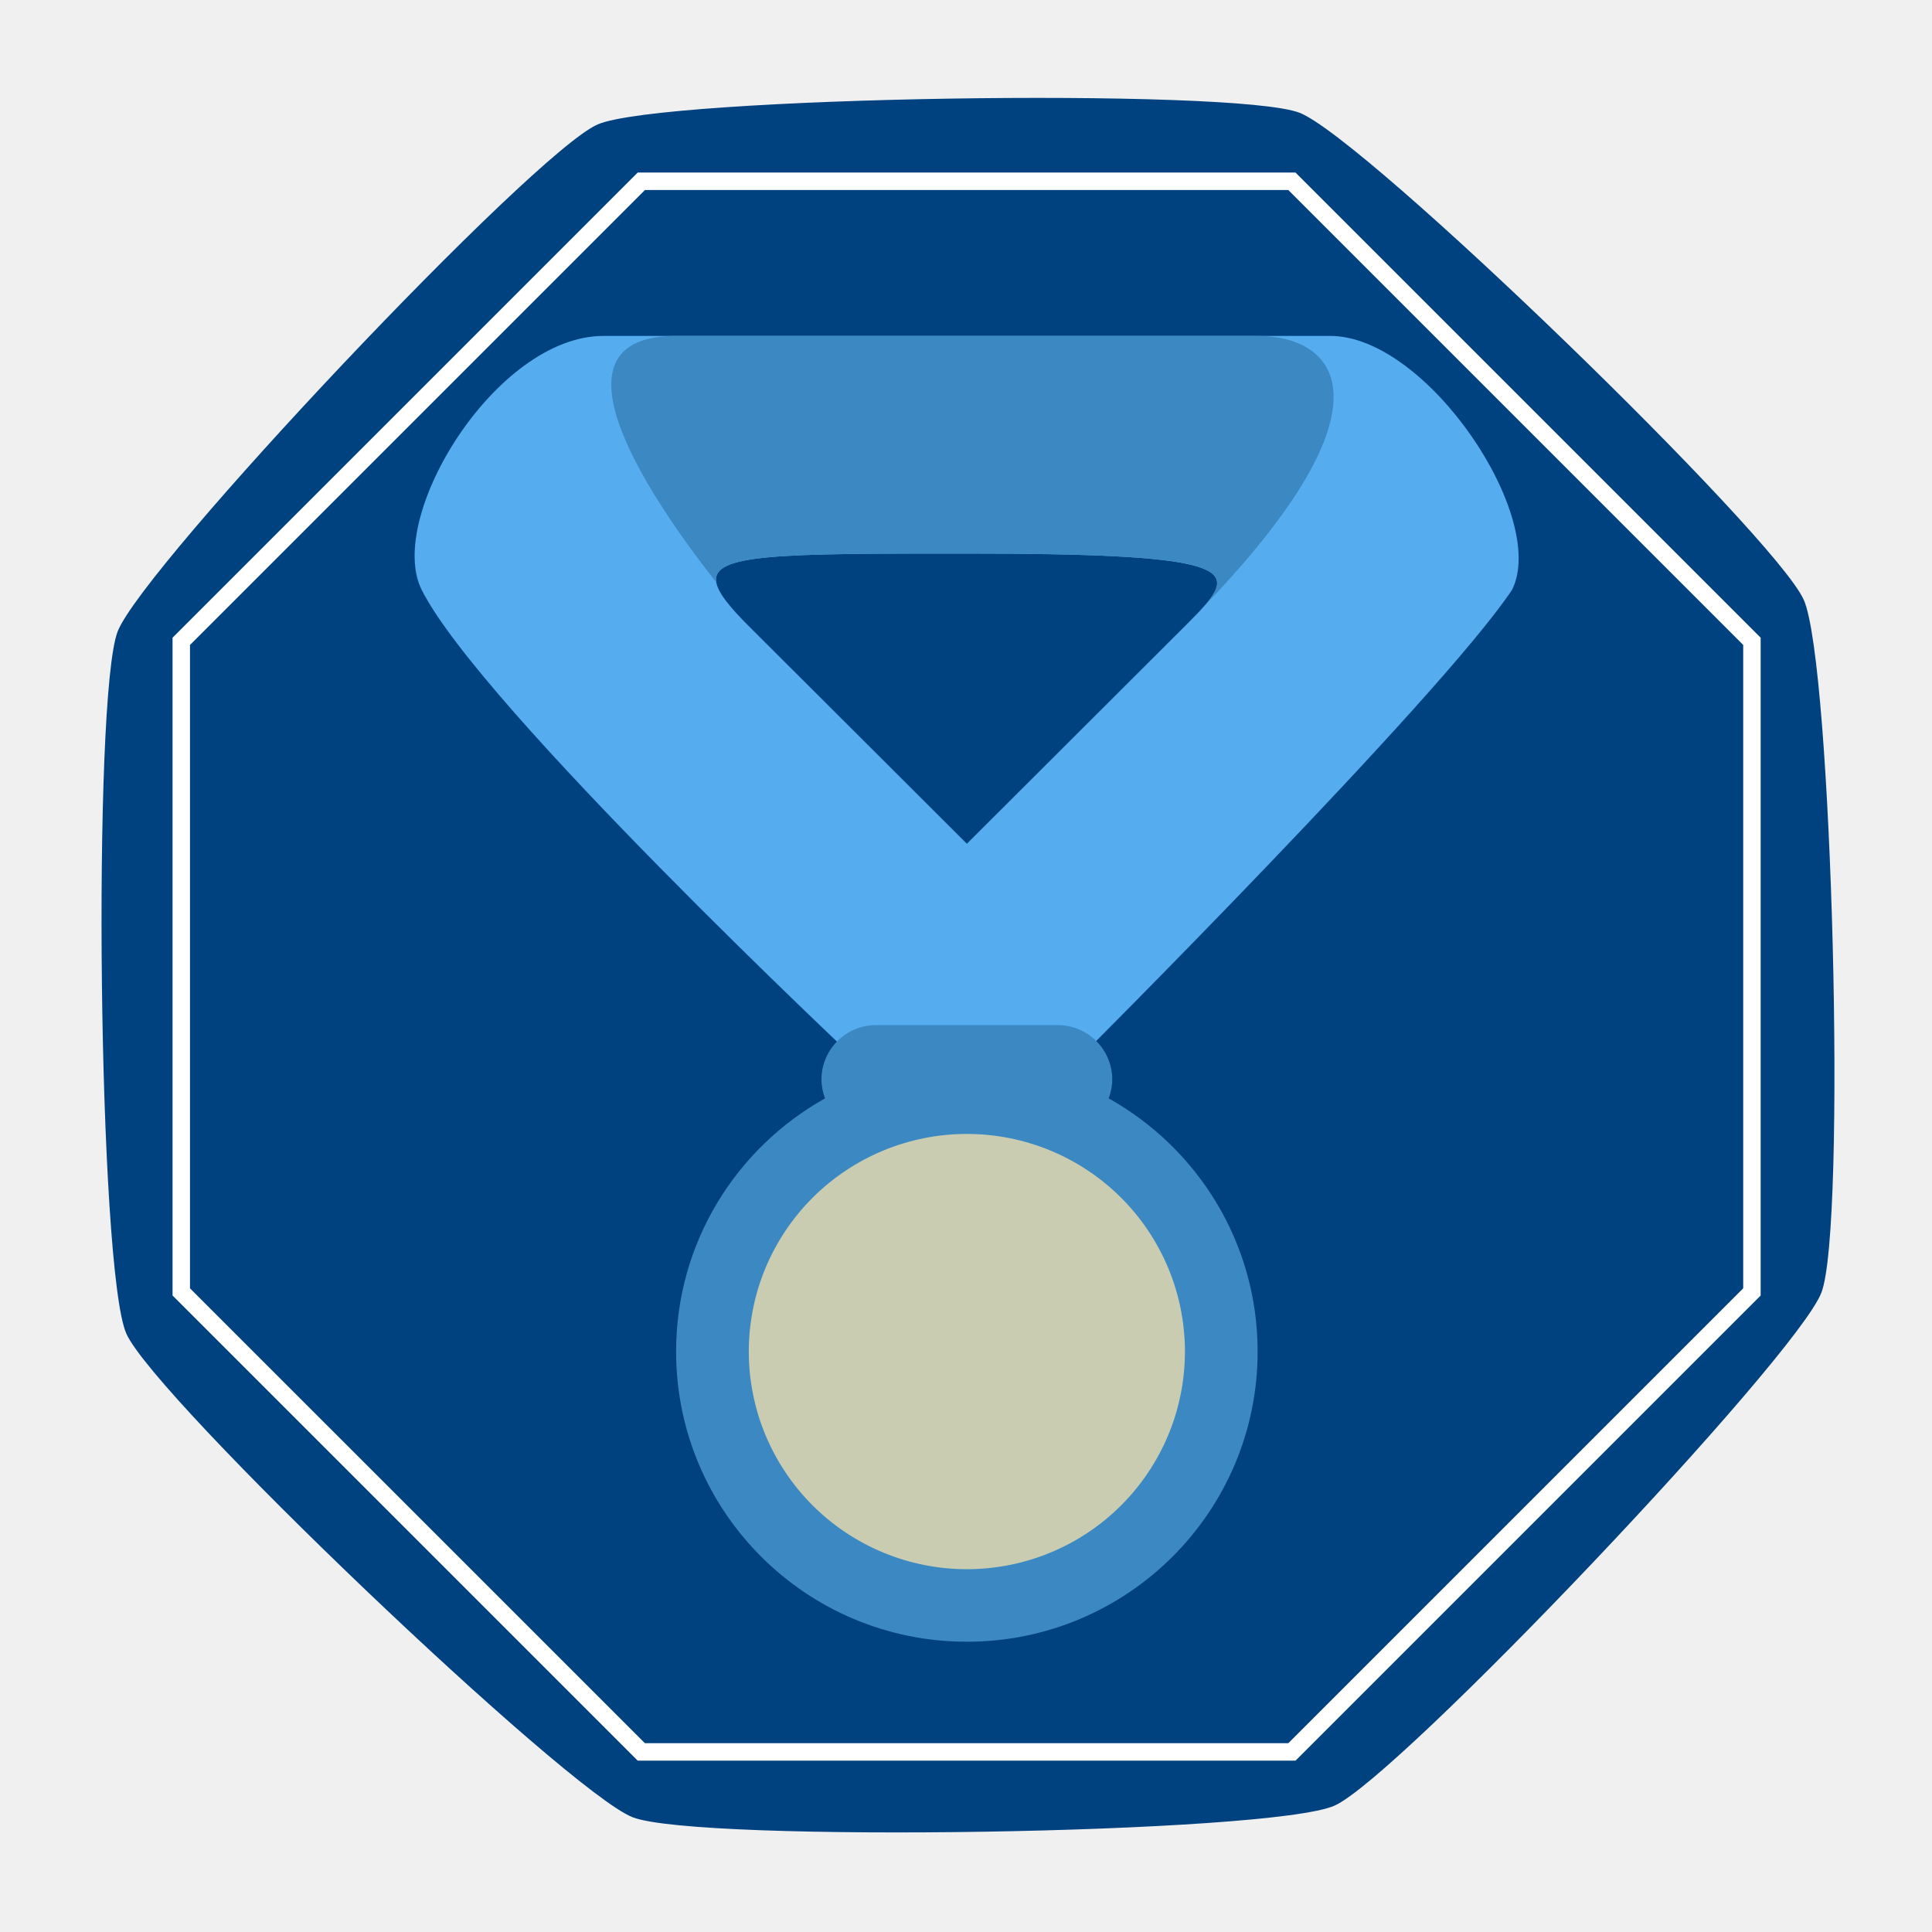
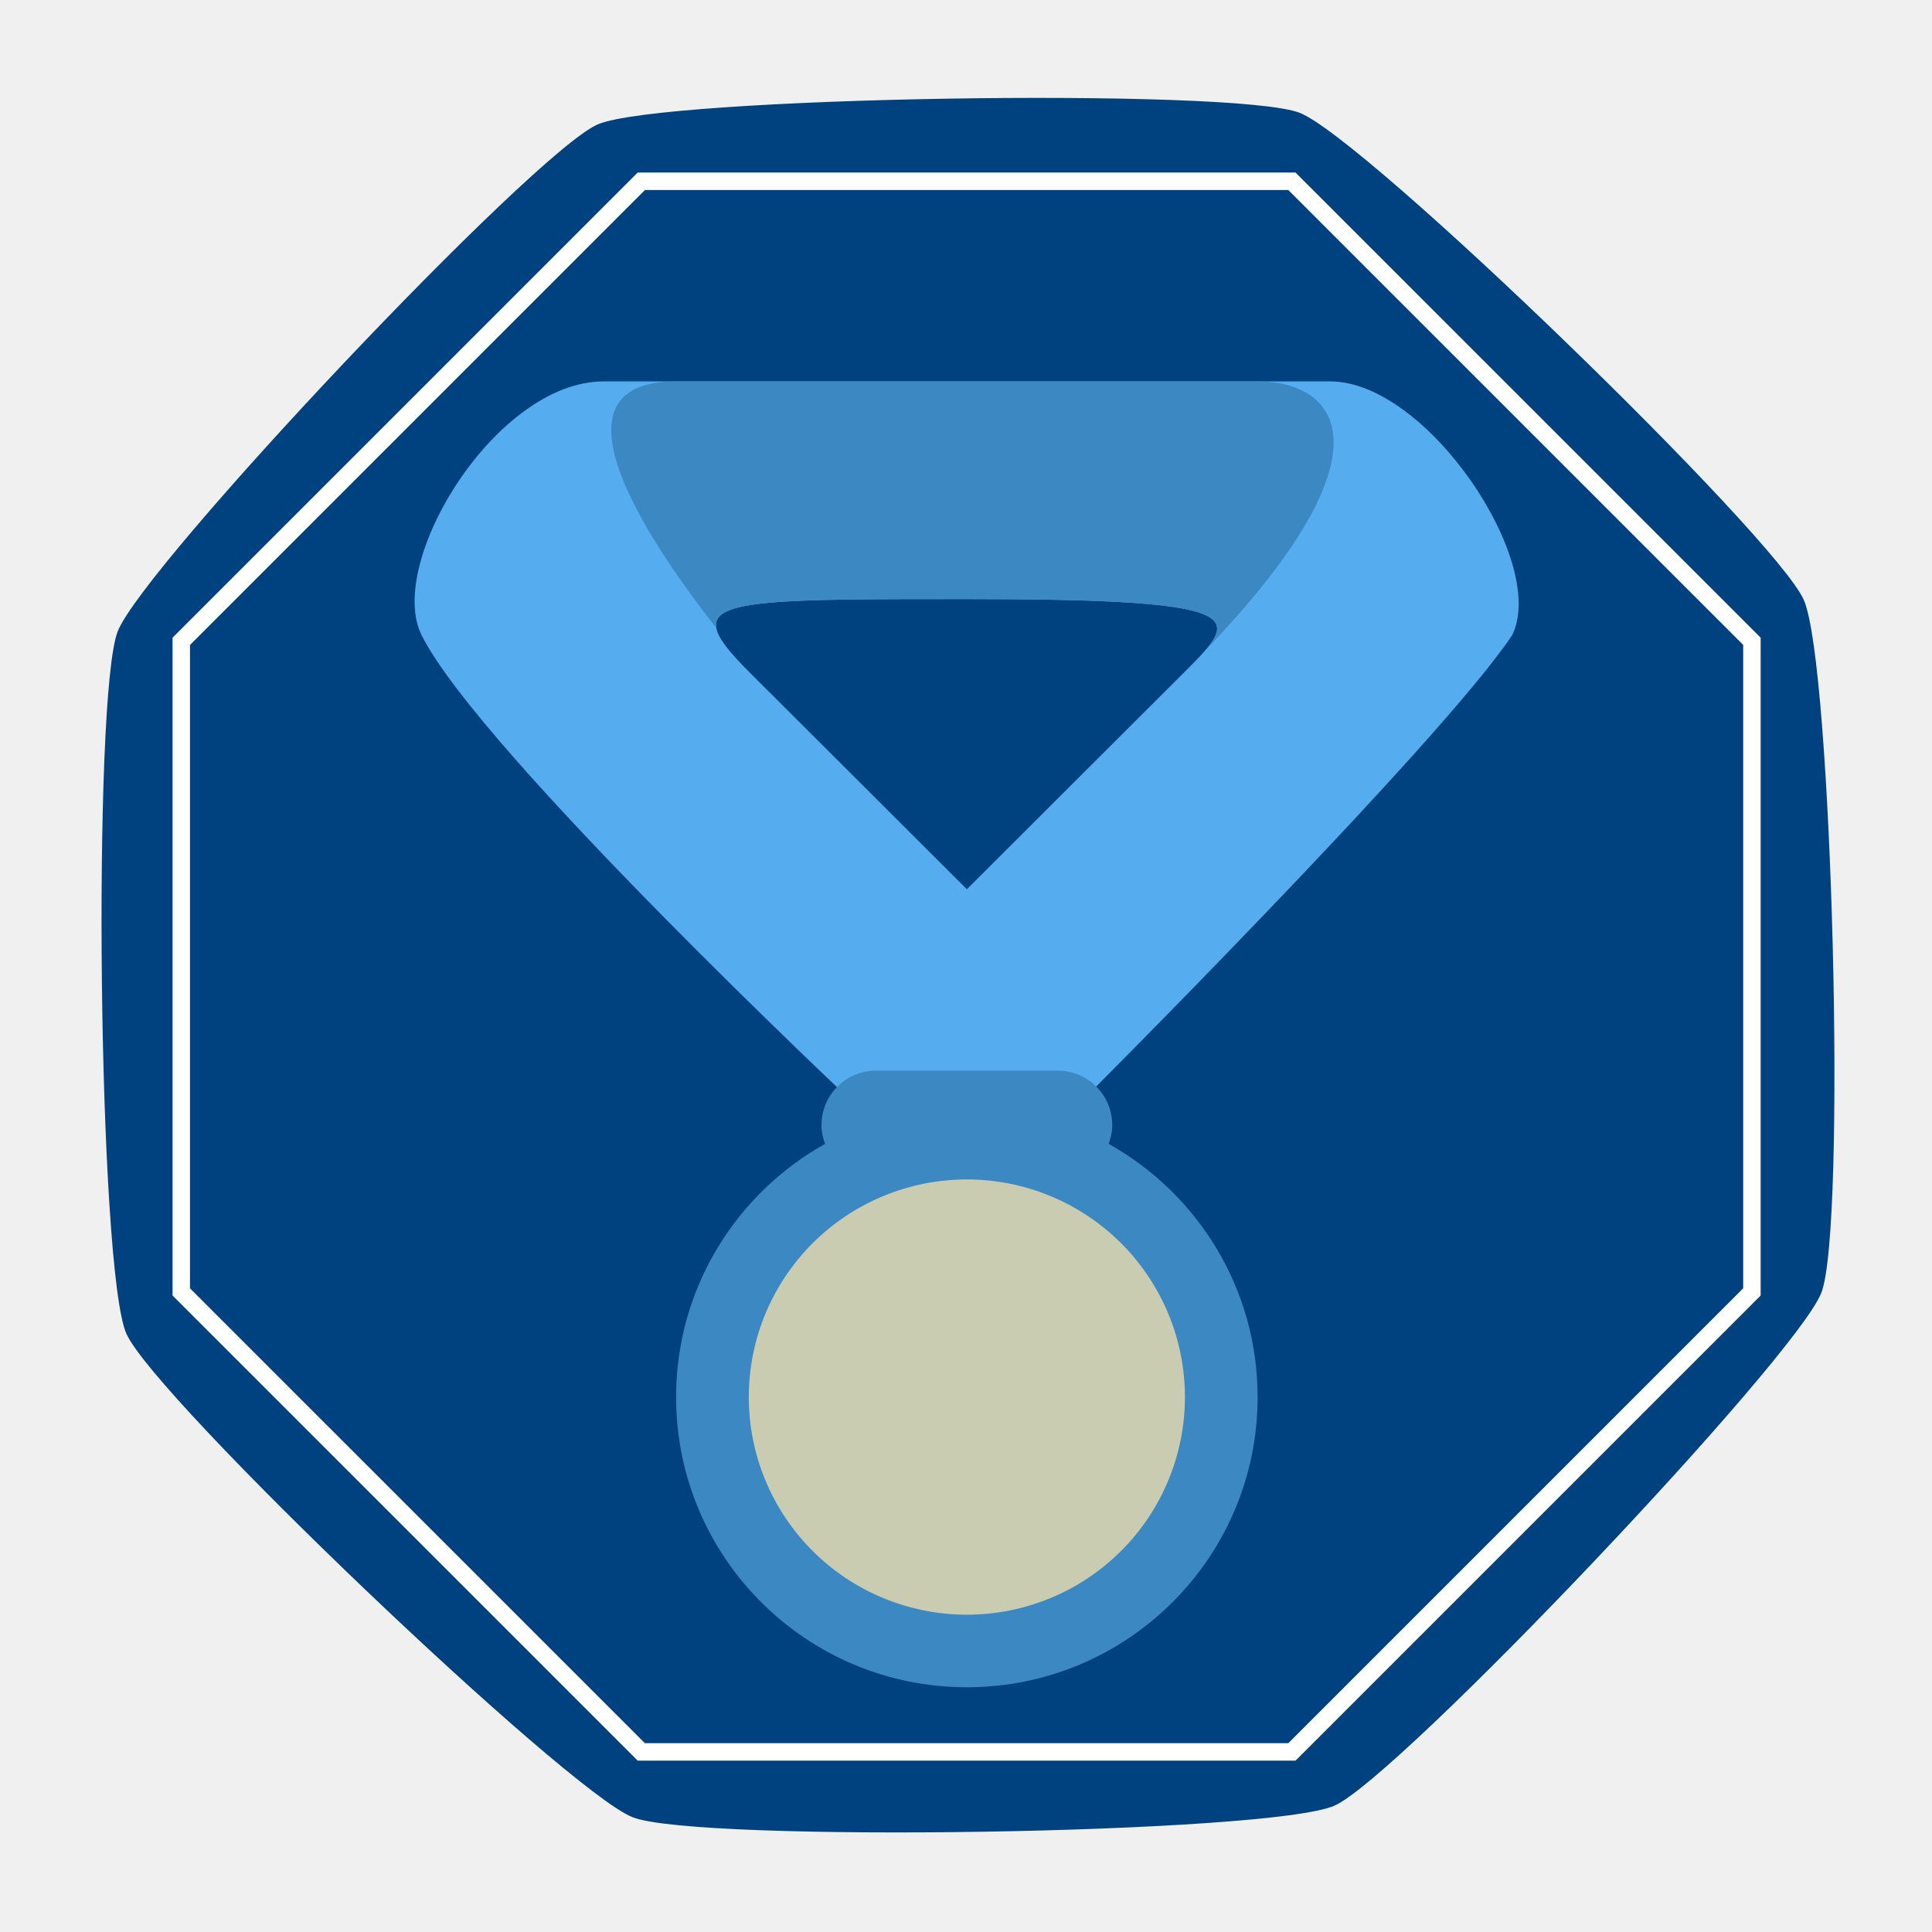
<svg xmlns="http://www.w3.org/2000/svg" width="500" zoomAndPan="magnify" viewBox="0 0 375 375" height="500" preserveAspectRatio="xMidYMid meet" version="1.0">
  <defs>
-     <clipPath id="7b53d06b9f">
+     <clipPath id="05508f7cf0">
      <path d="M 33.492 33.492 L 341.742 33.492 L 341.742 341.742 L 33.492 341.742 Z M 33.492 33.492 " clip-rule="nonzero" />
    </clipPath>
-     <clipPath id="da738a68ca">
-       <path d="M 80 65.184 L 295 65.184 L 295 207 L 80 207 Z M 80 65.184 " clip-rule="nonzero" />
+     <clipPath id="6524111d06">
+       <path d="M 80 74.016 L 295 74.016 L 295 215 L 80 215 Z M 80 74.016 " clip-rule="nonzero" />
    </clipPath>
-     <clipPath id="5cdfd01cf4">
-       <path d="M 118 65.184 L 259 65.184 L 259 118 L 118 118 Z M 118 65.184 " clip-rule="nonzero" />
+     <clipPath id="11515fe9ca">
+       <path d="M 118 74.016 L 259 74.016 L 259 127 L 118 127 Z M 118 74.016 " clip-rule="nonzero" />
    </clipPath>
-     <clipPath id="8940274471">
-       <path d="M 131 198 L 245 198 L 245 318.684 L 131 318.684 Z M 131 198 " clip-rule="nonzero" />
+     <clipPath id="b143aec806">
+       <path d="M 131 207 L 245 207 L 245 327.516 L 131 327.516 Z M 131 207 " clip-rule="nonzero" />
    </clipPath>
  </defs>
  <path fill="#00427f" d="M 353.527 250.91 C 348.609 263.617 271.445 344.961 259.031 350.473 C 246.617 355.984 135.477 357.707 122.785 352.723 C 110.094 347.742 29.988 271.312 24.516 258.84 C 19.043 246.367 17.918 135.223 22.844 122.555 C 27.773 109.887 103.531 29.547 116.012 24.148 C 128.496 18.746 239.566 16.965 252.258 21.895 C 264.949 26.828 344.609 104.012 350.117 116.441 C 355.629 128.871 358.441 238.203 353.527 250.91 Z M 353.527 250.91 " fill-opacity="1" fill-rule="nonzero" />
-   <g clip-path="url(#7b53d06b9f)">
+   <g clip-path="url(#05508f7cf0)">
    <path fill="#ffffff" d="M 338.355 250.062 L 250.059 338.355 L 125.18 338.355 L 36.879 250.062 L 36.879 125.184 L 125.18 36.883 L 250.059 36.883 L 338.355 125.184 Z M 251.461 33.492 L 123.777 33.492 L 33.492 123.777 L 33.492 251.461 L 123.777 341.742 L 251.461 341.742 L 341.742 251.461 L 341.742 123.777 L 251.461 33.492 " fill-opacity="1" fill-rule="nonzero" />
  </g>
-   <g clip-path="url(#da738a68ca)">
-     <path fill="#55acee" d="M 258.215 65.203 L 117.121 65.203 C 96.25 65.203 74.793 100.406 81.848 114.488 C 93.219 137.191 166.504 206.012 166.504 206.012 L 208.832 206.012 C 208.832 206.012 279.379 135.609 293.488 114.488 C 300.543 100.406 277.027 65.203 258.215 65.203 Z M 229.996 121.527 L 187.668 163.77 L 145.34 121.527 C 141.586 117.781 139.391 115.059 139.031 113.035 C 138.035 107.469 151.418 107.445 187.668 107.445 C 236.457 107.445 240.406 110.086 233.746 117.629 C 232.711 118.809 231.426 120.098 229.996 121.527 Z M 229.996 121.527 " fill-opacity="1" fill-rule="nonzero" />
+   <g clip-path="url(#6524111d06)">
+     <path fill="#55acee" d="M 258.215 74.035 L 117.121 74.035 C 96.25 74.035 74.793 109.238 81.848 123.32 C 93.219 146.027 166.504 214.848 166.504 214.848 L 208.832 214.848 C 208.832 214.848 279.379 144.441 293.488 123.32 C 300.543 109.238 277.027 74.035 258.215 74.035 Z M 229.996 130.359 L 187.668 172.605 L 145.34 130.359 C 141.586 126.613 139.391 123.891 139.031 121.871 C 138.035 116.301 151.418 116.281 187.668 116.281 C 236.457 116.281 240.406 118.922 233.746 126.461 C 232.711 127.645 231.426 128.93 229.996 130.359 Z M 229.996 130.359 " fill-opacity="1" fill-rule="nonzero" />
  </g>
-   <g clip-path="url(#5cdfd01cf4)">
-     <path fill="#3b88c3" d="M 139.031 113.035 C 138.035 107.469 151.418 107.445 187.668 107.445 C 236.457 107.445 240.406 110.086 233.746 117.629 C 271.379 78.477 259.59 65.203 244.105 65.203 L 131.23 65.203 C 105.98 65.203 124.102 94.047 139.031 113.035 Z M 139.031 113.035 " fill-opacity="1" fill-rule="nonzero" />
+   <g clip-path="url(#11515fe9ca)">
+     <path fill="#3b88c3" d="M 139.031 121.871 C 138.035 116.301 151.418 116.281 187.668 116.281 C 236.457 116.281 240.406 118.922 233.746 126.461 C 271.379 87.309 259.59 74.035 244.105 74.035 L 131.23 74.035 C 105.98 74.035 124.102 102.883 139.031 121.871 Z M 139.031 121.871 " fill-opacity="1" fill-rule="nonzero" />
  </g>
-   <g clip-path="url(#8940274471)">
-     <path fill="#3b88c3" d="M 215.195 213.195 C 215.617 212.047 215.887 210.824 215.887 209.535 C 215.887 203.703 211.145 198.973 205.305 198.973 L 170.031 198.973 C 164.18 198.973 159.449 203.703 159.449 209.535 C 159.449 210.824 159.715 212.047 160.141 213.195 C 142.898 222.832 131.23 241.215 131.23 262.336 C 131.23 293.441 156.492 318.66 187.668 318.66 C 218.832 318.66 244.105 293.441 244.105 262.336 C 244.105 241.215 232.434 222.832 215.195 213.195 Z M 215.195 213.195 " fill-opacity="1" fill-rule="nonzero" />
+   <g clip-path="url(#b143aec806)">
+     <path fill="#3b88c3" d="M 215.195 222.027 C 215.617 220.879 215.887 219.656 215.887 218.367 C 215.887 212.539 211.145 207.805 205.305 207.805 L 170.031 207.805 C 164.18 207.805 159.449 212.539 159.449 218.367 C 159.449 219.656 159.715 220.879 160.141 222.027 C 142.898 231.668 131.23 250.051 131.23 271.172 C 131.23 302.273 156.492 327.496 187.668 327.496 C 218.832 327.496 244.105 302.273 244.105 271.172 C 244.105 250.051 232.434 231.668 215.195 222.027 Z M 215.195 222.027 " fill-opacity="1" fill-rule="nonzero" />
  </g>
-   <path fill="#c9ccb0" d="M 229.996 262.336 C 229.996 263.723 229.926 265.102 229.789 266.477 C 229.656 267.855 229.453 269.223 229.18 270.578 C 228.91 271.938 228.574 273.277 228.172 274.602 C 227.77 275.926 227.305 277.227 226.773 278.504 C 226.242 279.781 225.648 281.031 224.996 282.25 C 224.344 283.473 223.633 284.656 222.859 285.805 C 222.09 286.957 221.266 288.066 220.387 289.137 C 219.508 290.207 218.578 291.23 217.598 292.207 C 216.617 293.188 215.59 294.113 214.52 294.992 C 213.449 295.871 212.336 296.691 211.184 297.461 C 210.031 298.23 208.844 298.941 207.621 299.594 C 206.398 300.246 205.145 300.836 203.863 301.363 C 202.582 301.895 201.281 302.359 199.953 302.762 C 198.625 303.164 197.285 303.5 195.926 303.77 C 194.562 304.039 193.195 304.242 191.816 304.379 C 190.434 304.512 189.051 304.582 187.668 304.582 C 186.281 304.582 184.898 304.512 183.516 304.379 C 182.137 304.242 180.77 304.039 179.41 303.77 C 178.047 303.5 176.707 303.164 175.379 302.762 C 174.051 302.359 172.75 301.895 171.469 301.363 C 170.188 300.836 168.934 300.246 167.715 299.594 C 166.492 298.941 165.301 298.23 164.148 297.461 C 162.996 296.691 161.887 295.871 160.812 294.992 C 159.742 294.113 158.715 293.188 157.734 292.207 C 156.754 291.23 155.824 290.207 154.945 289.137 C 154.066 288.066 153.242 286.957 152.473 285.805 C 151.703 284.656 150.988 283.473 150.336 282.25 C 149.684 281.031 149.09 279.781 148.559 278.504 C 148.031 277.227 147.562 275.926 147.16 274.602 C 146.758 273.277 146.422 271.938 146.152 270.578 C 145.883 269.223 145.68 267.855 145.543 266.477 C 145.406 265.102 145.34 263.723 145.34 262.336 C 145.34 260.953 145.406 259.574 145.543 258.195 C 145.68 256.82 145.883 255.453 146.152 254.098 C 146.422 252.738 146.758 251.398 147.16 250.074 C 147.562 248.75 148.031 247.449 148.559 246.172 C 149.09 244.895 149.684 243.645 150.336 242.426 C 150.988 241.203 151.703 240.02 152.473 238.867 C 153.242 237.719 154.066 236.609 154.945 235.539 C 155.824 234.469 156.754 233.445 157.734 232.469 C 158.715 231.488 159.742 230.562 160.812 229.684 C 161.887 228.805 162.996 227.984 164.148 227.215 C 165.301 226.445 166.492 225.734 167.715 225.082 C 168.934 224.43 170.188 223.84 171.469 223.309 C 172.75 222.781 174.051 222.316 175.379 221.914 C 176.707 221.512 178.047 221.176 179.41 220.906 C 180.77 220.637 182.137 220.434 183.516 220.297 C 184.898 220.164 186.281 220.094 187.668 220.094 C 189.051 220.094 190.434 220.164 191.816 220.297 C 193.195 220.434 194.562 220.637 195.926 220.906 C 197.285 221.176 198.625 221.512 199.953 221.914 C 201.281 222.316 202.582 222.781 203.863 223.309 C 205.145 223.84 206.398 224.43 207.621 225.082 C 208.844 225.734 210.031 226.445 211.184 227.215 C 212.336 227.984 213.449 228.805 214.52 229.684 C 215.59 230.562 216.617 231.488 217.598 232.469 C 218.578 233.445 219.508 234.469 220.387 235.539 C 221.266 236.609 222.09 237.719 222.859 238.867 C 223.633 240.02 224.344 241.203 224.996 242.426 C 225.648 243.645 226.242 244.895 226.773 246.172 C 227.305 247.449 227.77 248.75 228.172 250.074 C 228.574 251.398 228.91 252.738 229.18 254.098 C 229.453 255.453 229.656 256.82 229.789 258.195 C 229.926 259.574 229.996 260.953 229.996 262.336 Z M 229.996 262.336 " fill-opacity="1" fill-rule="nonzero" />
+   <path fill="#c9ccb0" d="M 229.996 271.172 C 229.996 272.555 229.926 273.934 229.789 275.312 C 229.656 276.688 229.453 278.055 229.18 279.41 C 228.91 280.77 228.574 282.109 228.172 283.434 C 227.77 284.758 227.305 286.059 226.773 287.336 C 226.242 288.613 225.648 289.863 224.996 291.082 C 224.344 292.305 223.633 293.488 222.859 294.641 C 222.09 295.789 221.266 296.898 220.387 297.969 C 219.508 299.039 218.578 300.062 217.598 301.039 C 216.617 302.02 215.59 302.945 214.52 303.824 C 213.449 304.703 212.336 305.527 211.184 306.293 C 210.031 307.062 208.844 307.773 207.621 308.426 C 206.398 309.078 205.145 309.668 203.863 310.199 C 202.582 310.727 201.281 311.191 199.953 311.594 C 198.625 311.996 197.285 312.332 195.926 312.602 C 194.562 312.871 193.195 313.074 191.816 313.211 C 190.434 313.344 189.051 313.414 187.668 313.414 C 186.281 313.414 184.898 313.344 183.516 313.211 C 182.137 313.074 180.77 312.871 179.41 312.602 C 178.047 312.332 176.707 311.996 175.379 311.594 C 174.051 311.191 172.75 310.727 171.469 310.199 C 170.188 309.668 168.934 309.078 167.715 308.426 C 166.492 307.773 165.301 307.062 164.148 306.293 C 162.996 305.527 161.887 304.703 160.812 303.824 C 159.742 302.945 158.715 302.02 157.734 301.039 C 156.754 300.062 155.824 299.039 154.945 297.969 C 154.066 296.898 153.242 295.789 152.473 294.641 C 151.703 293.488 150.988 292.305 150.336 291.082 C 149.684 289.863 149.09 288.613 148.559 287.336 C 148.031 286.059 147.562 284.758 147.16 283.434 C 146.758 282.109 146.422 280.77 146.152 279.41 C 145.883 278.055 145.68 276.688 145.543 275.312 C 145.406 273.934 145.34 272.555 145.34 271.172 C 145.34 269.785 145.406 268.406 145.543 267.031 C 145.68 265.652 145.883 264.285 146.152 262.93 C 146.422 261.574 146.758 260.23 147.16 258.906 C 147.562 257.586 148.031 256.281 148.559 255.004 C 149.09 253.727 149.684 252.477 150.336 251.258 C 150.988 250.039 151.703 248.852 152.473 247.703 C 153.242 246.551 154.066 245.441 154.945 244.371 C 155.824 243.301 156.754 242.277 157.734 241.301 C 158.715 240.32 159.742 239.395 160.812 238.516 C 161.887 237.637 162.996 236.816 164.148 236.047 C 165.301 235.277 166.492 234.566 167.715 233.914 C 168.934 233.262 170.188 232.672 171.469 232.145 C 172.75 231.613 174.051 231.148 175.379 230.746 C 176.707 230.344 178.047 230.008 179.41 229.738 C 180.77 229.469 182.137 229.266 183.516 229.133 C 184.898 228.996 186.281 228.926 187.668 228.926 C 189.051 228.926 190.434 228.996 191.816 229.133 C 193.195 229.266 194.562 229.469 195.926 229.738 C 197.285 230.008 198.625 230.344 199.953 230.746 C 201.281 231.148 202.582 231.613 203.863 232.145 C 205.145 232.672 206.398 233.262 207.621 233.914 C 208.844 234.566 210.031 235.277 211.184 236.047 C 212.336 236.816 213.449 237.637 214.52 238.516 C 215.59 239.395 216.617 240.32 217.598 241.301 C 218.578 242.277 219.508 243.301 220.387 244.371 C 221.266 245.441 222.09 246.551 222.859 247.703 C 223.633 248.852 224.344 250.039 224.996 251.258 C 225.648 252.477 226.242 253.727 226.773 255.004 C 227.305 256.281 227.77 257.586 228.172 258.906 C 228.574 260.23 228.91 261.574 229.18 262.93 C 229.453 264.285 229.656 265.652 229.789 267.031 C 229.926 268.406 229.996 269.785 229.996 271.172 Z M 229.996 271.172 " fill-opacity="1" fill-rule="nonzero" />
</svg>
